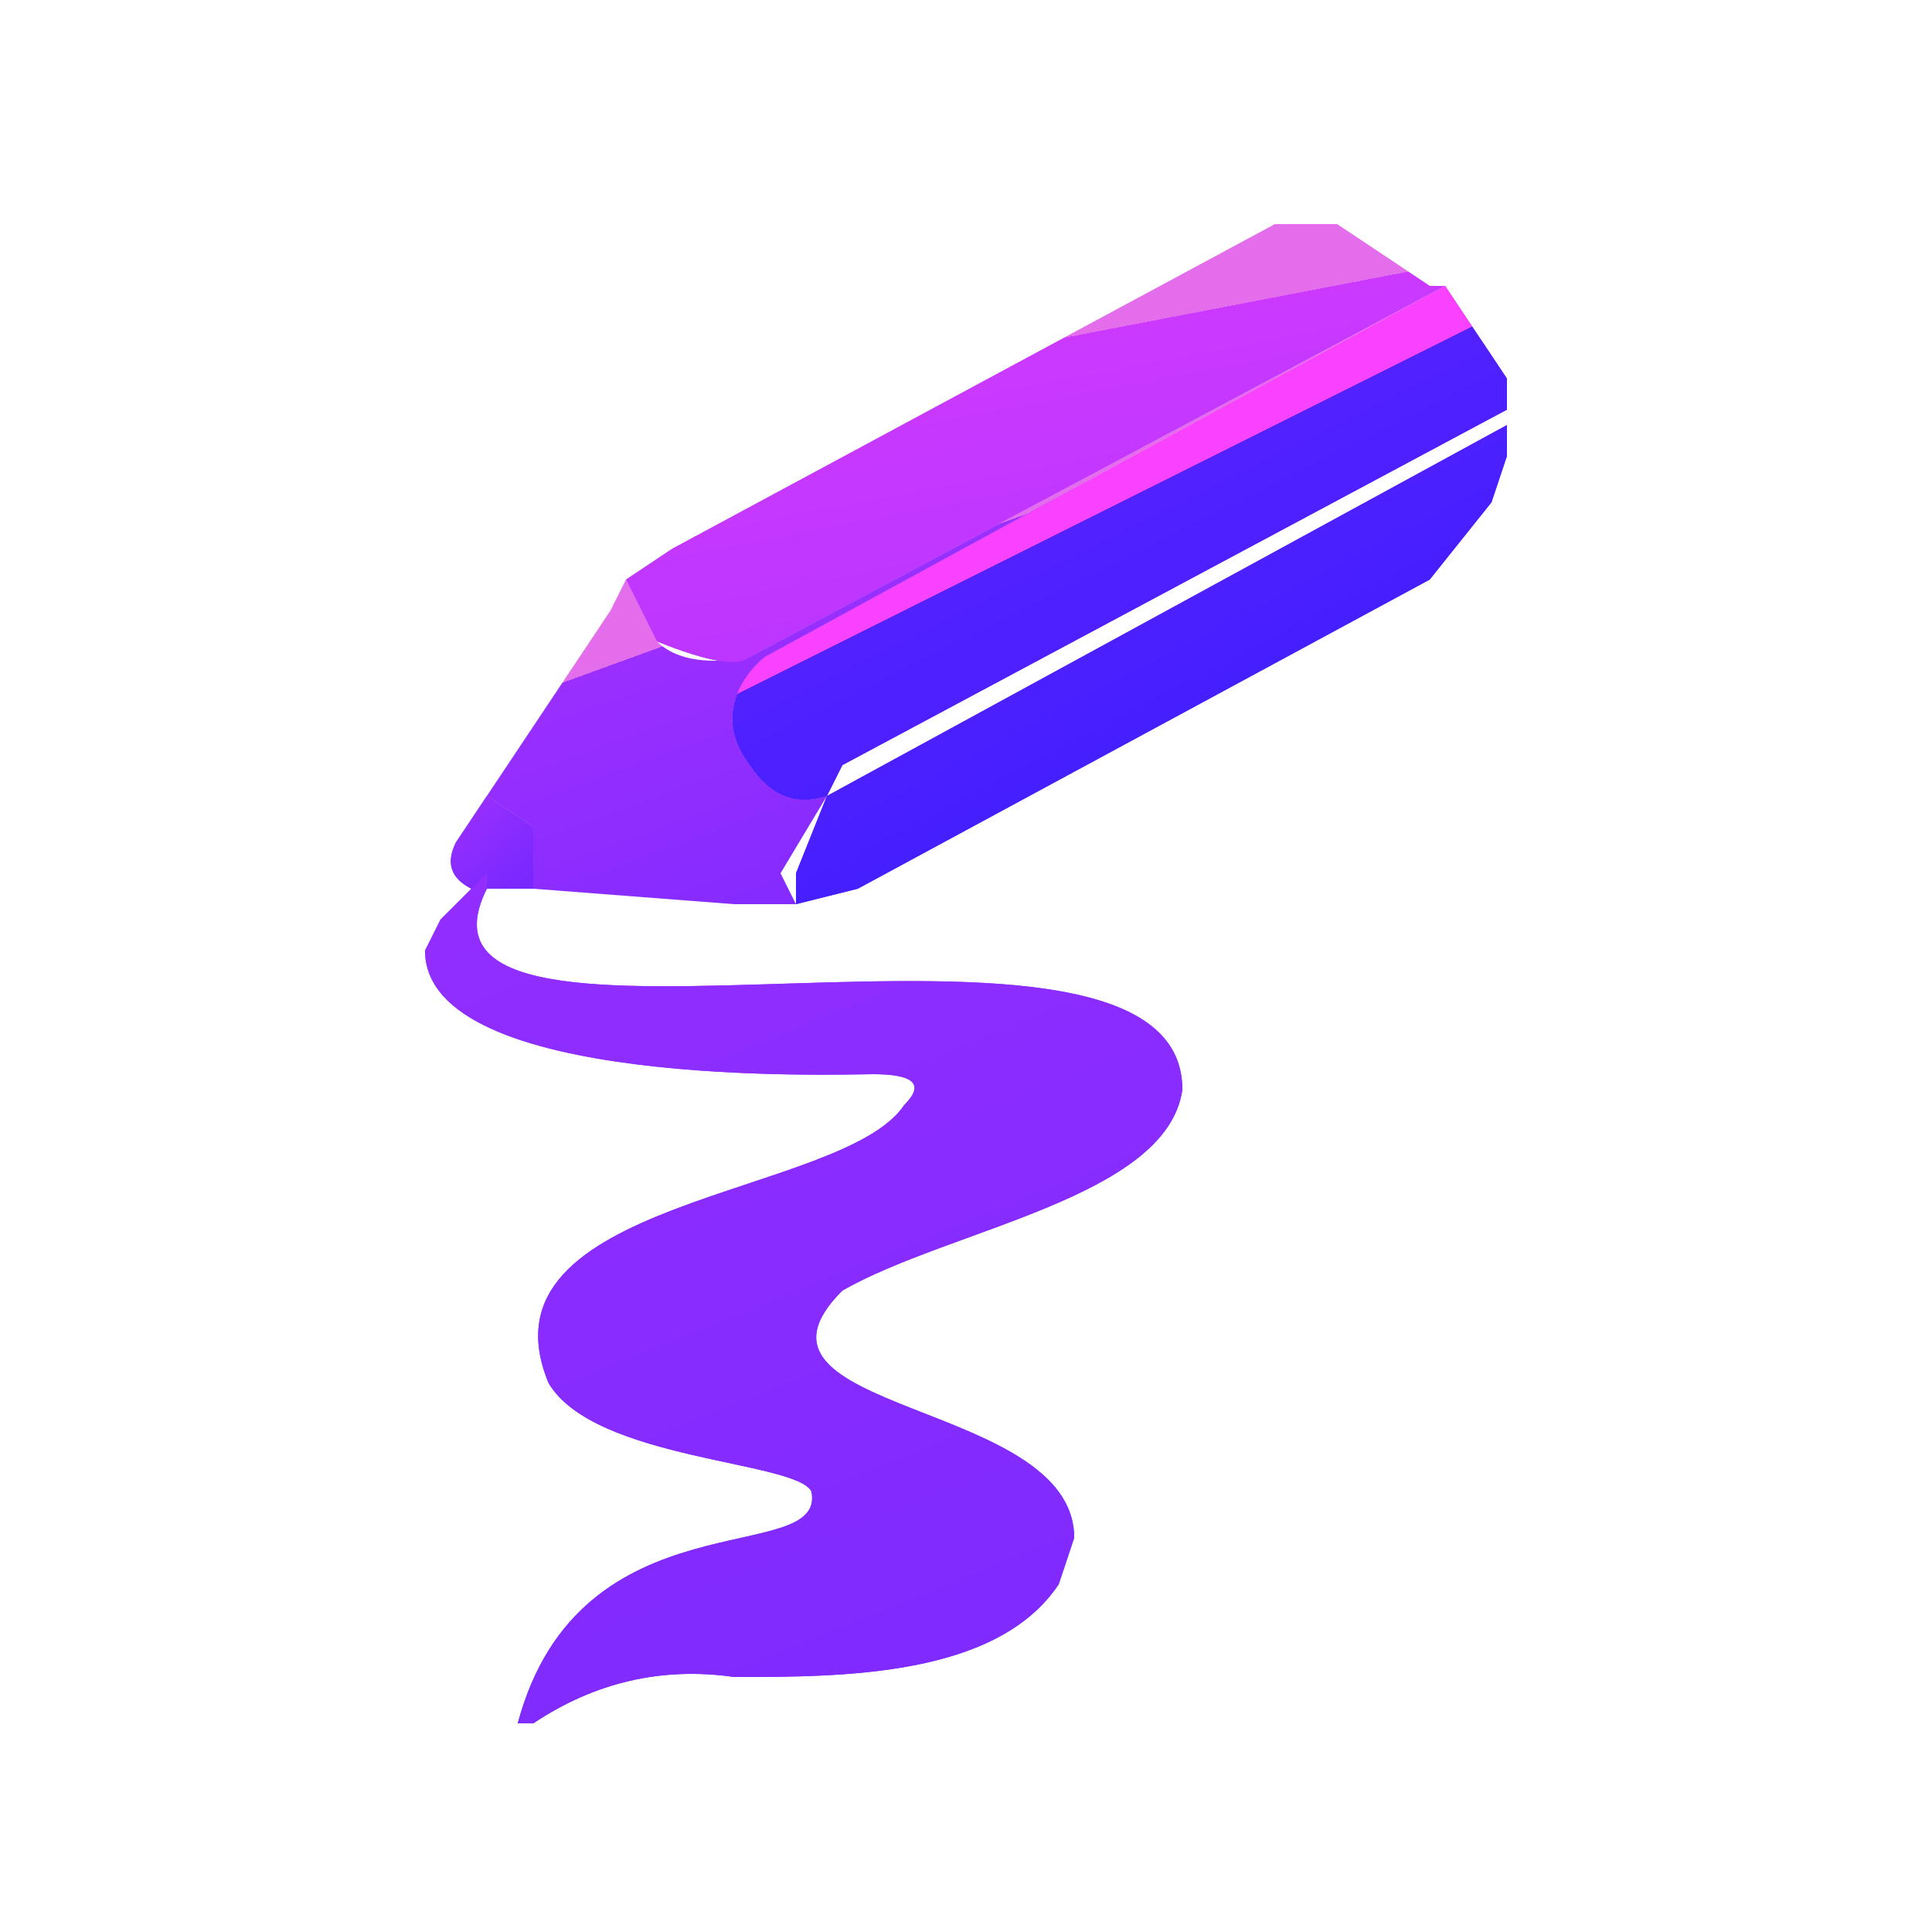
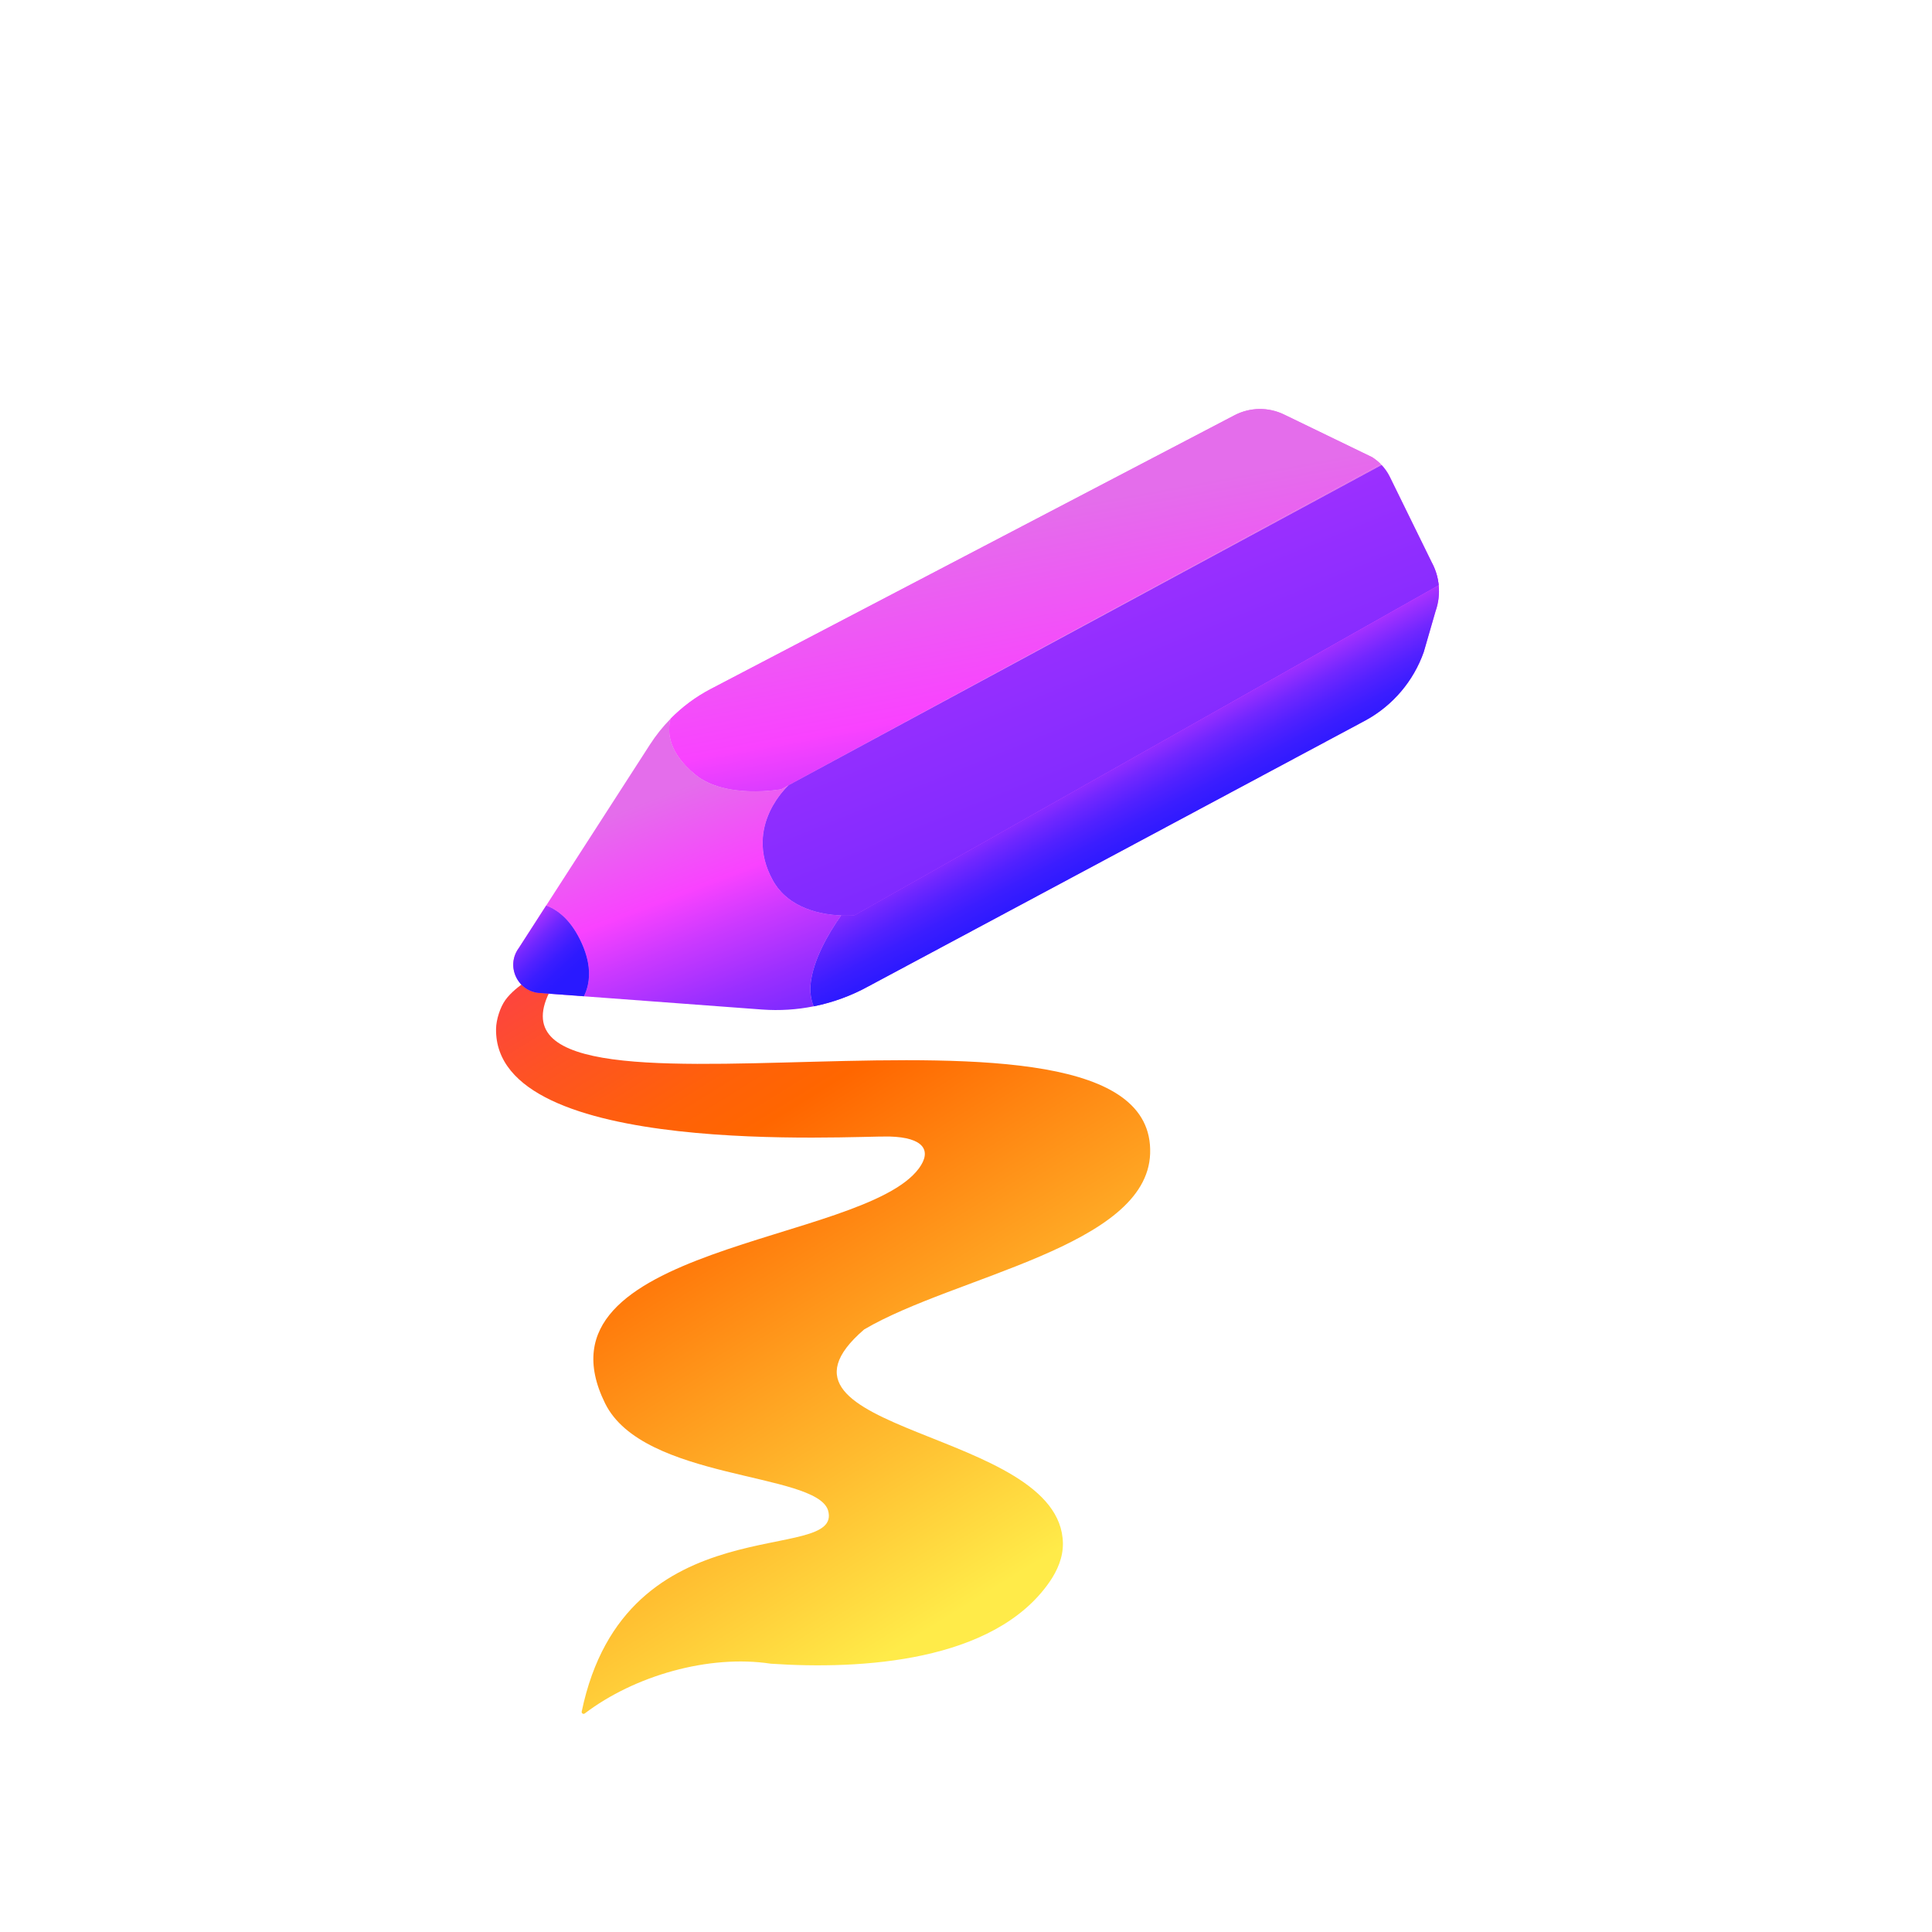
<svg xmlns="http://www.w3.org/2000/svg" width="100" height="100" fill="none" viewBox="0 0 100 100">
-   <path fill="url(#a)" d="m19 44-3 3-1 2c0 9 27 8 29 8q4 0 2 2c-4 6-28 6-23 18 3 5 16 5 17 7 1 5-15 0-19 15h1q6-4 13-3c7 0 17 0 21-6l1-3c0-9-23-8-15-16 7-4 21-6 22-13 0-15-52 1-45-13" transform="matrix(.8 0 0 .8 10 10)" />
-   <path fill="url(#b)" d="M22 41v4l13 1h4l-1-2 3-5q-3 1-5-2c-3-4 1-7 1-7L81 6 36 30s-4 1-6-1l-2-4-1 2-8 12z" transform="matrix(.8 0 0 .8 10 10)" />
-   <path fill="url(#c)" d="m22 41-3-2-2 3q-1 2 1 3h4z" transform="matrix(.8 0 0 .8 10 10)" />
-   <path fill="url(#d)" d="m22 41-3-2-2 3q-1 2 1 3h4z" transform="matrix(.8 0 0 .8 10 10)" />
-   <path fill="url(#e)" d="m41 39-2 5v2l4-1 37-20 4-5 1-3v-2z" transform="matrix(.8 0 0 .8 10 10)" />
-   <path fill="url(#f)" d="m41 39-2 5v2l4-1 37-20 4-5 1-3v-2z" transform="matrix(.8 0 0 .8 10 10)" />
-   <path fill="url(#g)" d="M30 29q5 2 6 1L81 6h-1l-6-4h-4L31 23l-3 2z" transform="matrix(.8 0 0 .8 10 10)" />
-   <path fill="url(#h)" d="M30 29q5 2 6 1L81 6h-1l-6-4h-4L31 23l-3 2z" transform="matrix(.8 0 0 .8 10 10)" />
-   <path fill="url(#i)" d="M36 37q2 3 5 2l1-2 43-23v-2l-4-6-44 24s-4 3-1 7" transform="matrix(.8 0 0 .8 10 10)" />
-   <path fill="url(#j)" d="M36 37q2 3 5 2l1-2 43-23v-2l-4-6-44 24s-4 3-1 7" transform="matrix(.8 0 0 .8 10 10)" />
-   <path fill="url(#k)" d="M36 37q2 3 5 2l1-2 43-23v-2l-4-6-44 24s-4 3-1 7" transform="matrix(.8 0 0 .8 10 10)" />
-   <path fill="url(#l)" d="m19 44-3 3-1 2c0 9 27 8 29 8q4 0 2 2c-4 6-28 6-23 18 3 5 16 5 17 7 1 5-15 0-19 15h1q6-4 13-3c7 0 17 0 21-6l1-3c0-9-23-8-15-16 7-4 21-6 22-13 0-15-52 1-45-13" transform="matrix(.8 0 0 .8 10 10)" />
+   <path fill="url(#a)" d="M28.664 50.946c.33-.543-.072-.802-.582-.617-.201.072-1.366.66-1.922 1.429-.277.383-.476 1.023-.484 1.49-.118 6.74 18.491 5.531 20.355 5.578 1.79.045 2.21.731 1.531 1.65-2.903 3.926-20.283 3.951-16.245 12.156 1.967 3.997 10.884 3.555 11.54 5.533.857 2.905-10.481-.47-12.747 10.423-.02.09.082.157.156.101 2.573-1.955 6.416-3.065 9.635-2.576 4.66.315 11.535-.08 14.414-4.22.415-.595.712-1.286.701-2.012-.087-5.948-16.549-5.68-10.286-11.07 4.698-2.764 14.636-4.285 14.801-9.1.349-10.152-36.408.39-30.867-8.765" />
+   <path fill="url(#b)" d="M30.116 48.842c.53 1.187.42 2.082.105 2.726l9.233.686a9.9 9.9 0 0 0 2.663-.167 2.46 2.46 0 0 1-.159-1.146c.128-1.246.904-2.594 1.582-3.56-.974-.039-2.724-.328-3.547-1.835-1.536-2.814.838-4.911.838-4.911l30.68-16.564-.045-.048-31.03 16.825s-2.873.535-4.448-.758c-1.368-1.124-1.465-2.173-1.278-2.888a8.3 8.3 0 0 0-1.065 1.33l-5.376 8.34c.648.243 1.327.803 1.847 1.97" />
+   <path fill="url(#c)" d="M30.118 48.841c-.52-1.166-1.2-1.726-1.847-1.97l-1.414 2.194c-.702.945-.057 2.29 1.12 2.335l2.245.167c.316-.644.426-1.538-.104-2.726" />
+   <path fill="url(#d)" d="M30.118 48.841c-.52-1.166-1.2-1.726-1.847-1.97l-1.414 2.194c-.702.945-.057 2.29 1.12 2.335l2.245.167c.316-.644.426-1.538-.104-2.726" />
+   <path fill="url(#e)" d="M43.541 47.38c-.677.967-1.454 2.315-1.581 3.561a2.46 2.46 0 0 0 .159 1.146 9.9 9.9 0 0 0 2.839-1.04l25.747-13.773a6.5 6.5 0 0 0 2.988-3.525l.61-2.11a3.1 3.1 0 0 0 .163-1.35L44.231 47.37s-.275.028-.69.012Z" />
+   <path fill="url(#f)" d="M43.541 47.38c-.677.967-1.454 2.315-1.581 3.561a2.46 2.46 0 0 0 .159 1.146 9.9 9.9 0 0 0 2.839-1.04l25.747-13.773a6.5 6.5 0 0 0 2.988-3.525l.61-2.11a3.1 3.1 0 0 0 .163-1.35L44.231 47.37s-.275.028-.69.012Z" />
+   <path fill="url(#g)" d="M35.989 40.09c1.574 1.292 4.448.758 4.448.758l31.03-16.825a2.5 2.5 0 0 0-.446-.359l-4.561-2.209a2.85 2.85 0 0 0-2.564.04l-27.112 14.17a8.3 8.3 0 0 0-2.073 1.537c-.188.715-.09 1.764 1.278 2.888" />
+   <path fill="url(#h)" d="M35.989 40.09c1.574 1.292 4.448.758 4.448.758l31.03-16.825a2.5 2.5 0 0 0-.446-.359l-4.561-2.209a2.85 2.85 0 0 0-2.564.04l-27.112 14.17a8.3 8.3 0 0 0-2.073 1.537c-.188.715-.09 1.764 1.278 2.888" />
+   <path fill="url(#i)" d="M39.994 45.546c.822 1.506 2.573 1.796 3.547 1.835.56-.8 1.054-1.339 1.054-1.339l29.537-16.884-2.195-4.476a2.5 2.5 0 0 0-.425-.612l-30.68 16.565s-2.374 2.096-.838 4.91Z" />
+   <path fill="url(#j)" d="M43.541 47.381c.415.017.69-.012.69-.012l30.235-17.08a3.1 3.1 0 0 0-.304-1.07l-.03-.06-29.537 16.884s-.493.538-1.054 1.338" />
+   <path fill="url(#k)" d="M43.541 47.381c.415.017.69-.012.69-.012l30.235-17.08a3.1 3.1 0 0 0-.304-1.07l-.03-.06-29.537 16.884s-.493.538-1.054 1.338" />
+   <path fill="url(#l)" d="m74.161 29.218-.029-.06-2.195-4.476a2.5 2.5 0 0 0-.425-.612l-30.68 16.565s-2.374 2.096-.838 4.91c.822 1.507 2.573 1.797 3.547 1.836.414.016.689-.013.689-.013l30.235-17.08a3.1 3.1 0 0 0-.304-1.07" />
  <defs>
-     <linearGradient id="a" x1="39" x2="39" y1="44" y2="98" gradientUnits="userSpaceOnUse">
-       <stop offset="0" stop-color="#f942ff" />
-       <stop offset="0" stop-color="#f441ff" />
-       <stop offset="0" stop-color="#ac33ff" />
-       <stop offset="1" stop-color="#7428ff" />
-       <stop offset="1" stop-color="#4b20ff" />
-       <stop offset="1" stop-color="#321bff" />
+     <linearGradient id="a" x1="50.536" x2="25.732" y1="82.831" y2="42.834" gradientUnits="userSpaceOnUse">
+       <stop stop-color="#ffeb49" />
+       <stop offset=".568" stop-color="#f60" />
+       <stop offset=".635" stop-color="#ff6109" />
+       <stop offset=".746" stop-color="#fe5323" />
+       <stop offset=".887" stop-color="#fc3d4c" />
+       <stop offset="1" stop-color="#fb2872" />
+     </linearGradient>
+     <linearGradient id="b" x1="49.784" x2="58.662" y1="35.209" y2="58.388" gradientUnits="userSpaceOnUse">
+       <stop stop-color="#e46deb" />
+       <stop offset=".206" stop-color="#f942ff" />
+       <stop offset=".308" stop-color="#cb39ff" />
+       <stop offset=".432" stop-color="#9a2fff" />
+       <stop offset=".556" stop-color="#7127ff" />
+       <stop offset=".676" stop-color="#5221ff" />
+       <stop offset=".792" stop-color="#3b1dff" />
+       <stop offset=".902" stop-color="#2e1aff" />
      <stop offset="1" stop-color="#2919ff" />
    </linearGradient>
-     <linearGradient id="b" x1="56" x2="68" y1="20" y2="53" gradientUnits="userSpaceOnUse">
+     <linearGradient id="c" x1="26.304" x2="35.181" y1="44.202" y2="67.381" gradientUnits="userSpaceOnUse">
      <stop stop-color="#e46deb" />
-       <stop offset="0" stop-color="#f942ff" />
-       <stop offset="0" stop-color="#cb39ff" />
-       <stop offset="0" stop-color="#9a2fff" />
-       <stop offset="1" stop-color="#7127ff" />
-       <stop offset="1" stop-color="#5221ff" />
-       <stop offset="1" stop-color="#3b1dff" />
-       <stop offset="1" stop-color="#2e1aff" />
+       <stop offset=".206" stop-color="#f942ff" />
+       <stop offset=".308" stop-color="#cb39ff" />
+       <stop offset=".432" stop-color="#9a2fff" />
+       <stop offset=".556" stop-color="#7127ff" />
+       <stop offset=".676" stop-color="#5221ff" />
+       <stop offset=".792" stop-color="#3b1dff" />
+       <stop offset=".902" stop-color="#2e1aff" />
      <stop offset="1" stop-color="#2919ff" />
    </linearGradient>
-     <linearGradient id="c" x1="56" x2="68" y1="20" y2="53" gradientUnits="userSpaceOnUse">
+     <linearGradient id="d" x1="26.355" x2="31.757" y1="47.34" y2="53.179" gradientUnits="userSpaceOnUse">
+       <stop stop-color="#f942ff" />
+       <stop offset=".072" stop-color="#cb39ff" />
+       <stop offset=".159" stop-color="#9a2fff" />
+       <stop offset=".245" stop-color="#7127ff" />
+       <stop offset=".33" stop-color="#5221ff" />
+       <stop offset=".411" stop-color="#3b1dff" />
+       <stop offset=".488" stop-color="#2e1aff" />
+       <stop offset=".557" stop-color="#2919ff" />
+     </linearGradient>
+     <linearGradient id="e" x1="55.202" x2="64.079" y1="33.135" y2="56.314" gradientUnits="userSpaceOnUse">
      <stop stop-color="#e46deb" />
-       <stop offset="0" stop-color="#f942ff" />
-       <stop offset="0" stop-color="#cb39ff" />
-       <stop offset="0" stop-color="#9a2fff" />
-       <stop offset="1" stop-color="#7127ff" />
-       <stop offset="1" stop-color="#5221ff" />
-       <stop offset="1" stop-color="#3b1dff" />
-       <stop offset="1" stop-color="#2e1aff" />
+       <stop offset=".206" stop-color="#f942ff" />
+       <stop offset=".308" stop-color="#cb39ff" />
+       <stop offset=".432" stop-color="#9a2fff" />
+       <stop offset=".556" stop-color="#7127ff" />
+       <stop offset=".676" stop-color="#5221ff" />
+       <stop offset=".792" stop-color="#3b1dff" />
+       <stop offset=".902" stop-color="#2e1aff" />
      <stop offset="1" stop-color="#2919ff" />
    </linearGradient>
-     <linearGradient id="d" x1="18" x2="23" y1="39" y2="45" gradientUnits="userSpaceOnUse">
+     <linearGradient id="f" x1="55.059" x2="63.609" y1="34.948" y2="51.481" gradientUnits="userSpaceOnUse">
+       <stop offset=".167" stop-color="#f942ff" />
+       <stop offset=".217" stop-color="#cb39ff" />
+       <stop offset=".279" stop-color="#9a2fff" />
+       <stop offset=".339" stop-color="#7127ff" />
+       <stop offset=".398" stop-color="#5221ff" />
+       <stop offset=".455" stop-color="#3b1dff" />
+       <stop offset=".509" stop-color="#2e1aff" />
+       <stop offset=".557" stop-color="#2919ff" />
+     </linearGradient>
+     <linearGradient id="g" x1="54.004" x2="62.882" y1="33.592" y2="56.772" gradientUnits="userSpaceOnUse">
      <stop stop-color="#e46deb" />
-       <stop offset="0" stop-color="#f942ff" />
-       <stop offset="0" stop-color="#cb39ff" />
-       <stop offset="0" stop-color="#9a2fff" />
-       <stop offset="1" stop-color="#7127ff" />
-       <stop offset="1" stop-color="#5221ff" />
-       <stop offset="1" stop-color="#3b1dff" />
-       <stop offset="1" stop-color="#2e1aff" />
+       <stop offset=".206" stop-color="#f942ff" />
+       <stop offset=".308" stop-color="#cb39ff" />
+       <stop offset=".432" stop-color="#9a2fff" />
+       <stop offset=".556" stop-color="#7127ff" />
+       <stop offset=".676" stop-color="#5221ff" />
+       <stop offset=".792" stop-color="#3b1dff" />
+       <stop offset=".902" stop-color="#2e1aff" />
      <stop offset="1" stop-color="#2919ff" />
    </linearGradient>
-     <linearGradient id="e" x1="56" x2="68" y1="20" y2="53" gradientUnits="userSpaceOnUse">
+     <linearGradient id="h" x1="52.266" x2="58.874" y1="26.695" y2="62.985" gradientUnits="userSpaceOnUse">
      <stop stop-color="#e46deb" />
-       <stop offset="0" stop-color="#f942ff" />
-       <stop offset="0" stop-color="#cb39ff" />
-       <stop offset="0" stop-color="#9a2fff" />
-       <stop offset="1" stop-color="#7127ff" />
-       <stop offset="1" stop-color="#5221ff" />
-       <stop offset="1" stop-color="#3b1dff" />
-       <stop offset="1" stop-color="#2e1aff" />
+       <stop offset=".255" stop-color="#f942ff" />
+       <stop offset=".351" stop-color="#cb39ff" />
+       <stop offset=".468" stop-color="#9a2fff" />
+       <stop offset=".584" stop-color="#7127ff" />
+       <stop offset=".696" stop-color="#5221ff" />
+       <stop offset=".805" stop-color="#3b1dff" />
+       <stop offset=".908" stop-color="#2e1aff" />
      <stop offset="1" stop-color="#2919ff" />
    </linearGradient>
-     <linearGradient id="f" x1="57" x2="69" y1="22" y2="45" gradientUnits="userSpaceOnUse">
-       <stop offset="0" stop-color="#f942ff" />
-       <stop offset="0" stop-color="#cb39ff" />
-       <stop offset="0" stop-color="#9a2fff" />
-       <stop offset="0" stop-color="#7127ff" />
-       <stop offset="0" stop-color="#5221ff" />
-       <stop offset="1" stop-color="#3b1dff" />
-       <stop offset="1" stop-color="#2e1aff" />
+     <linearGradient id="i" x1="55.391" x2="64.269" y1="33.061" y2="56.24" gradientUnits="userSpaceOnUse">
+       <stop stop-color="#e46deb" />
+       <stop offset=".206" stop-color="#f942ff" />
+       <stop offset=".308" stop-color="#cb39ff" />
+       <stop offset=".432" stop-color="#9a2fff" />
+       <stop offset=".556" stop-color="#7127ff" />
+       <stop offset=".676" stop-color="#5221ff" />
+       <stop offset=".792" stop-color="#3b1dff" />
+       <stop offset=".902" stop-color="#2e1aff" />
      <stop offset="1" stop-color="#2919ff" />
    </linearGradient>
-     <linearGradient id="g" x1="56" x2="68" y1="20" y2="53" gradientUnits="userSpaceOnUse">
+     <linearGradient id="j" x1="56.66" x2="65.537" y1="32.576" y2="55.755" gradientUnits="userSpaceOnUse">
      <stop stop-color="#e46deb" />
-       <stop offset="0" stop-color="#f942ff" />
-       <stop offset="0" stop-color="#cb39ff" />
-       <stop offset="0" stop-color="#9a2fff" />
-       <stop offset="1" stop-color="#7127ff" />
-       <stop offset="1" stop-color="#5221ff" />
-       <stop offset="1" stop-color="#3b1dff" />
-       <stop offset="1" stop-color="#2e1aff" />
+       <stop offset=".206" stop-color="#f942ff" />
+       <stop offset=".308" stop-color="#cb39ff" />
+       <stop offset=".432" stop-color="#9a2fff" />
+       <stop offset=".556" stop-color="#7127ff" />
+       <stop offset=".676" stop-color="#5221ff" />
+       <stop offset=".792" stop-color="#3b1dff" />
+       <stop offset=".902" stop-color="#2e1aff" />
      <stop offset="1" stop-color="#2919ff" />
    </linearGradient>
-     <linearGradient id="h" x1="53" x2="63" y1="10" y2="62" gradientUnits="userSpaceOnUse">
-       <stop stop-color="#e46deb" />
-       <stop offset="0" stop-color="#f942ff" />
-       <stop offset="0" stop-color="#cb39ff" />
-       <stop offset="1" stop-color="#9a2fff" />
-       <stop offset="1" stop-color="#7127ff" />
-       <stop offset="1" stop-color="#5221ff" />
-       <stop offset="1" stop-color="#3b1dff" />
-       <stop offset="1" stop-color="#2e1aff" />
-       <stop offset="1" stop-color="#2919ff" />
+     <linearGradient id="k" x1="56.679" x2="65.229" y1="34.11" y2="50.644" gradientUnits="userSpaceOnUse">
+       <stop offset=".167" stop-color="#f942ff" />
+       <stop offset=".217" stop-color="#cb39ff" />
+       <stop offset=".279" stop-color="#9a2fff" />
+       <stop offset=".339" stop-color="#7127ff" />
+       <stop offset=".398" stop-color="#5221ff" />
+       <stop offset=".455" stop-color="#3b1dff" />
+       <stop offset=".509" stop-color="#2e1aff" />
+       <stop offset=".557" stop-color="#2919ff" />
    </linearGradient>
-     <linearGradient id="i" x1="58" x2="70" y1="19" y2="52" gradientUnits="userSpaceOnUse">
-       <stop stop-color="#e46deb" />
-       <stop offset="0" stop-color="#f942ff" />
-       <stop offset="0" stop-color="#cb39ff" />
-       <stop offset="0" stop-color="#9a2fff" />
-       <stop offset="1" stop-color="#7127ff" />
-       <stop offset="1" stop-color="#5221ff" />
-       <stop offset="1" stop-color="#3b1dff" />
-       <stop offset="1" stop-color="#2e1aff" />
-       <stop offset="1" stop-color="#2919ff" />
-     </linearGradient>
-     <linearGradient id="j" x1="60" x2="72" y1="18" y2="51" gradientUnits="userSpaceOnUse">
-       <stop stop-color="#e46deb" />
-       <stop offset="0" stop-color="#f942ff" />
-       <stop offset="0" stop-color="#cb39ff" />
-       <stop offset="0" stop-color="#9a2fff" />
-       <stop offset="1" stop-color="#7127ff" />
-       <stop offset="1" stop-color="#5221ff" />
-       <stop offset="1" stop-color="#3b1dff" />
-       <stop offset="1" stop-color="#2e1aff" />
-       <stop offset="1" stop-color="#2919ff" />
-     </linearGradient>
-     <linearGradient id="k" x1="60" x2="72" y1="20" y2="44" gradientUnits="userSpaceOnUse">
-       <stop offset="0" stop-color="#f942ff" />
-       <stop offset="0" stop-color="#cb39ff" />
-       <stop offset="0" stop-color="#9a2fff" />
-       <stop offset="0" stop-color="#7127ff" />
-       <stop offset="0" stop-color="#5221ff" />
-       <stop offset="1" stop-color="#3b1dff" />
-       <stop offset="1" stop-color="#2e1aff" />
-       <stop offset="1" stop-color="#2919ff" />
-     </linearGradient>
-     <linearGradient id="l" x1="30" x2="96" y1="-49" y2="114" gradientUnits="userSpaceOnUse">
-       <stop offset="0" stop-color="#f942ff" />
-       <stop offset="0" stop-color="#f441ff" />
-       <stop offset="0" stop-color="#ac33ff" />
-       <stop offset="1" stop-color="#7428ff" />
-       <stop offset="1" stop-color="#4b20ff" />
-       <stop offset="1" stop-color="#321bff" />
-       <stop offset="1" stop-color="#2919ff" />
+     <linearGradient id="l" x1="35.876" x2="82.396" y1="-14.63" y2="99.557" gradientUnits="userSpaceOnUse">
+       <stop offset=".142" stop-color="#f942ff" />
+       <stop offset=".156" stop-color="#f441ff" />
+       <stop offset=".349" stop-color="#ac33ff" />
+       <stop offset=".522" stop-color="#7428ff" />
+       <stop offset=".67" stop-color="#4b20ff" />
+       <stop offset=".786" stop-color="#321bff" />
+       <stop offset=".857" stop-color="#2919ff" />
    </linearGradient>
  </defs>
</svg>
